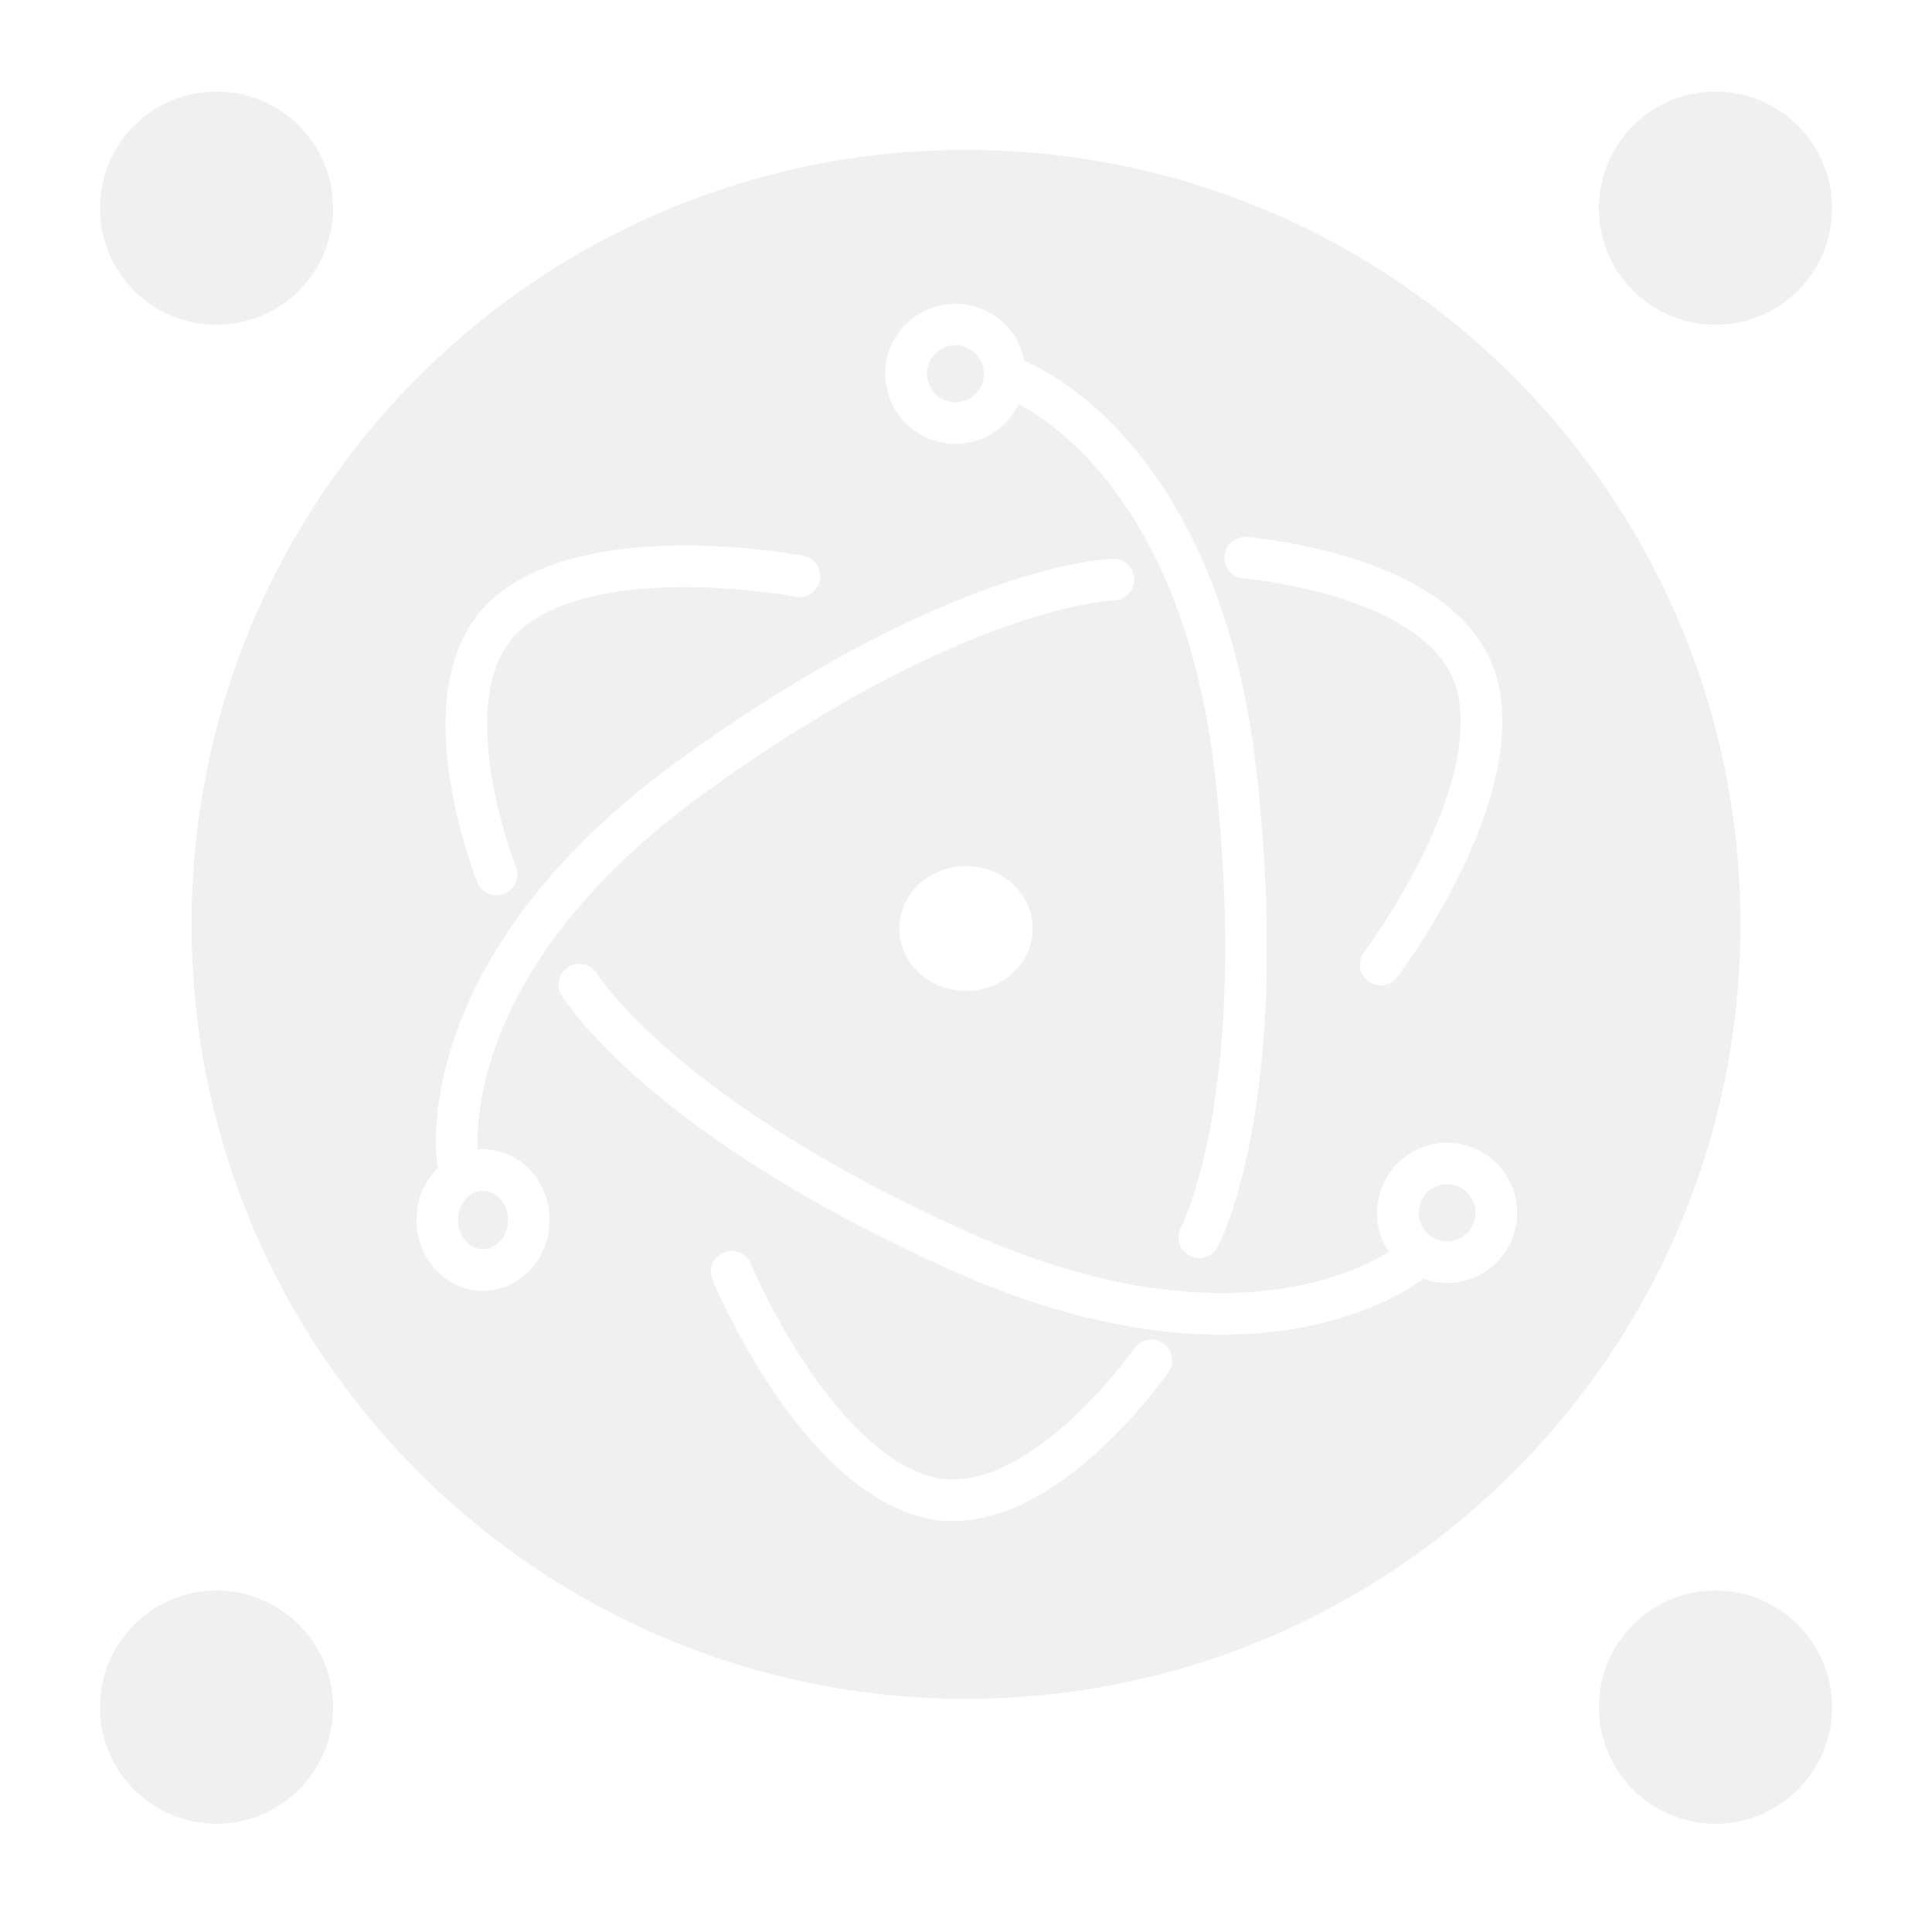
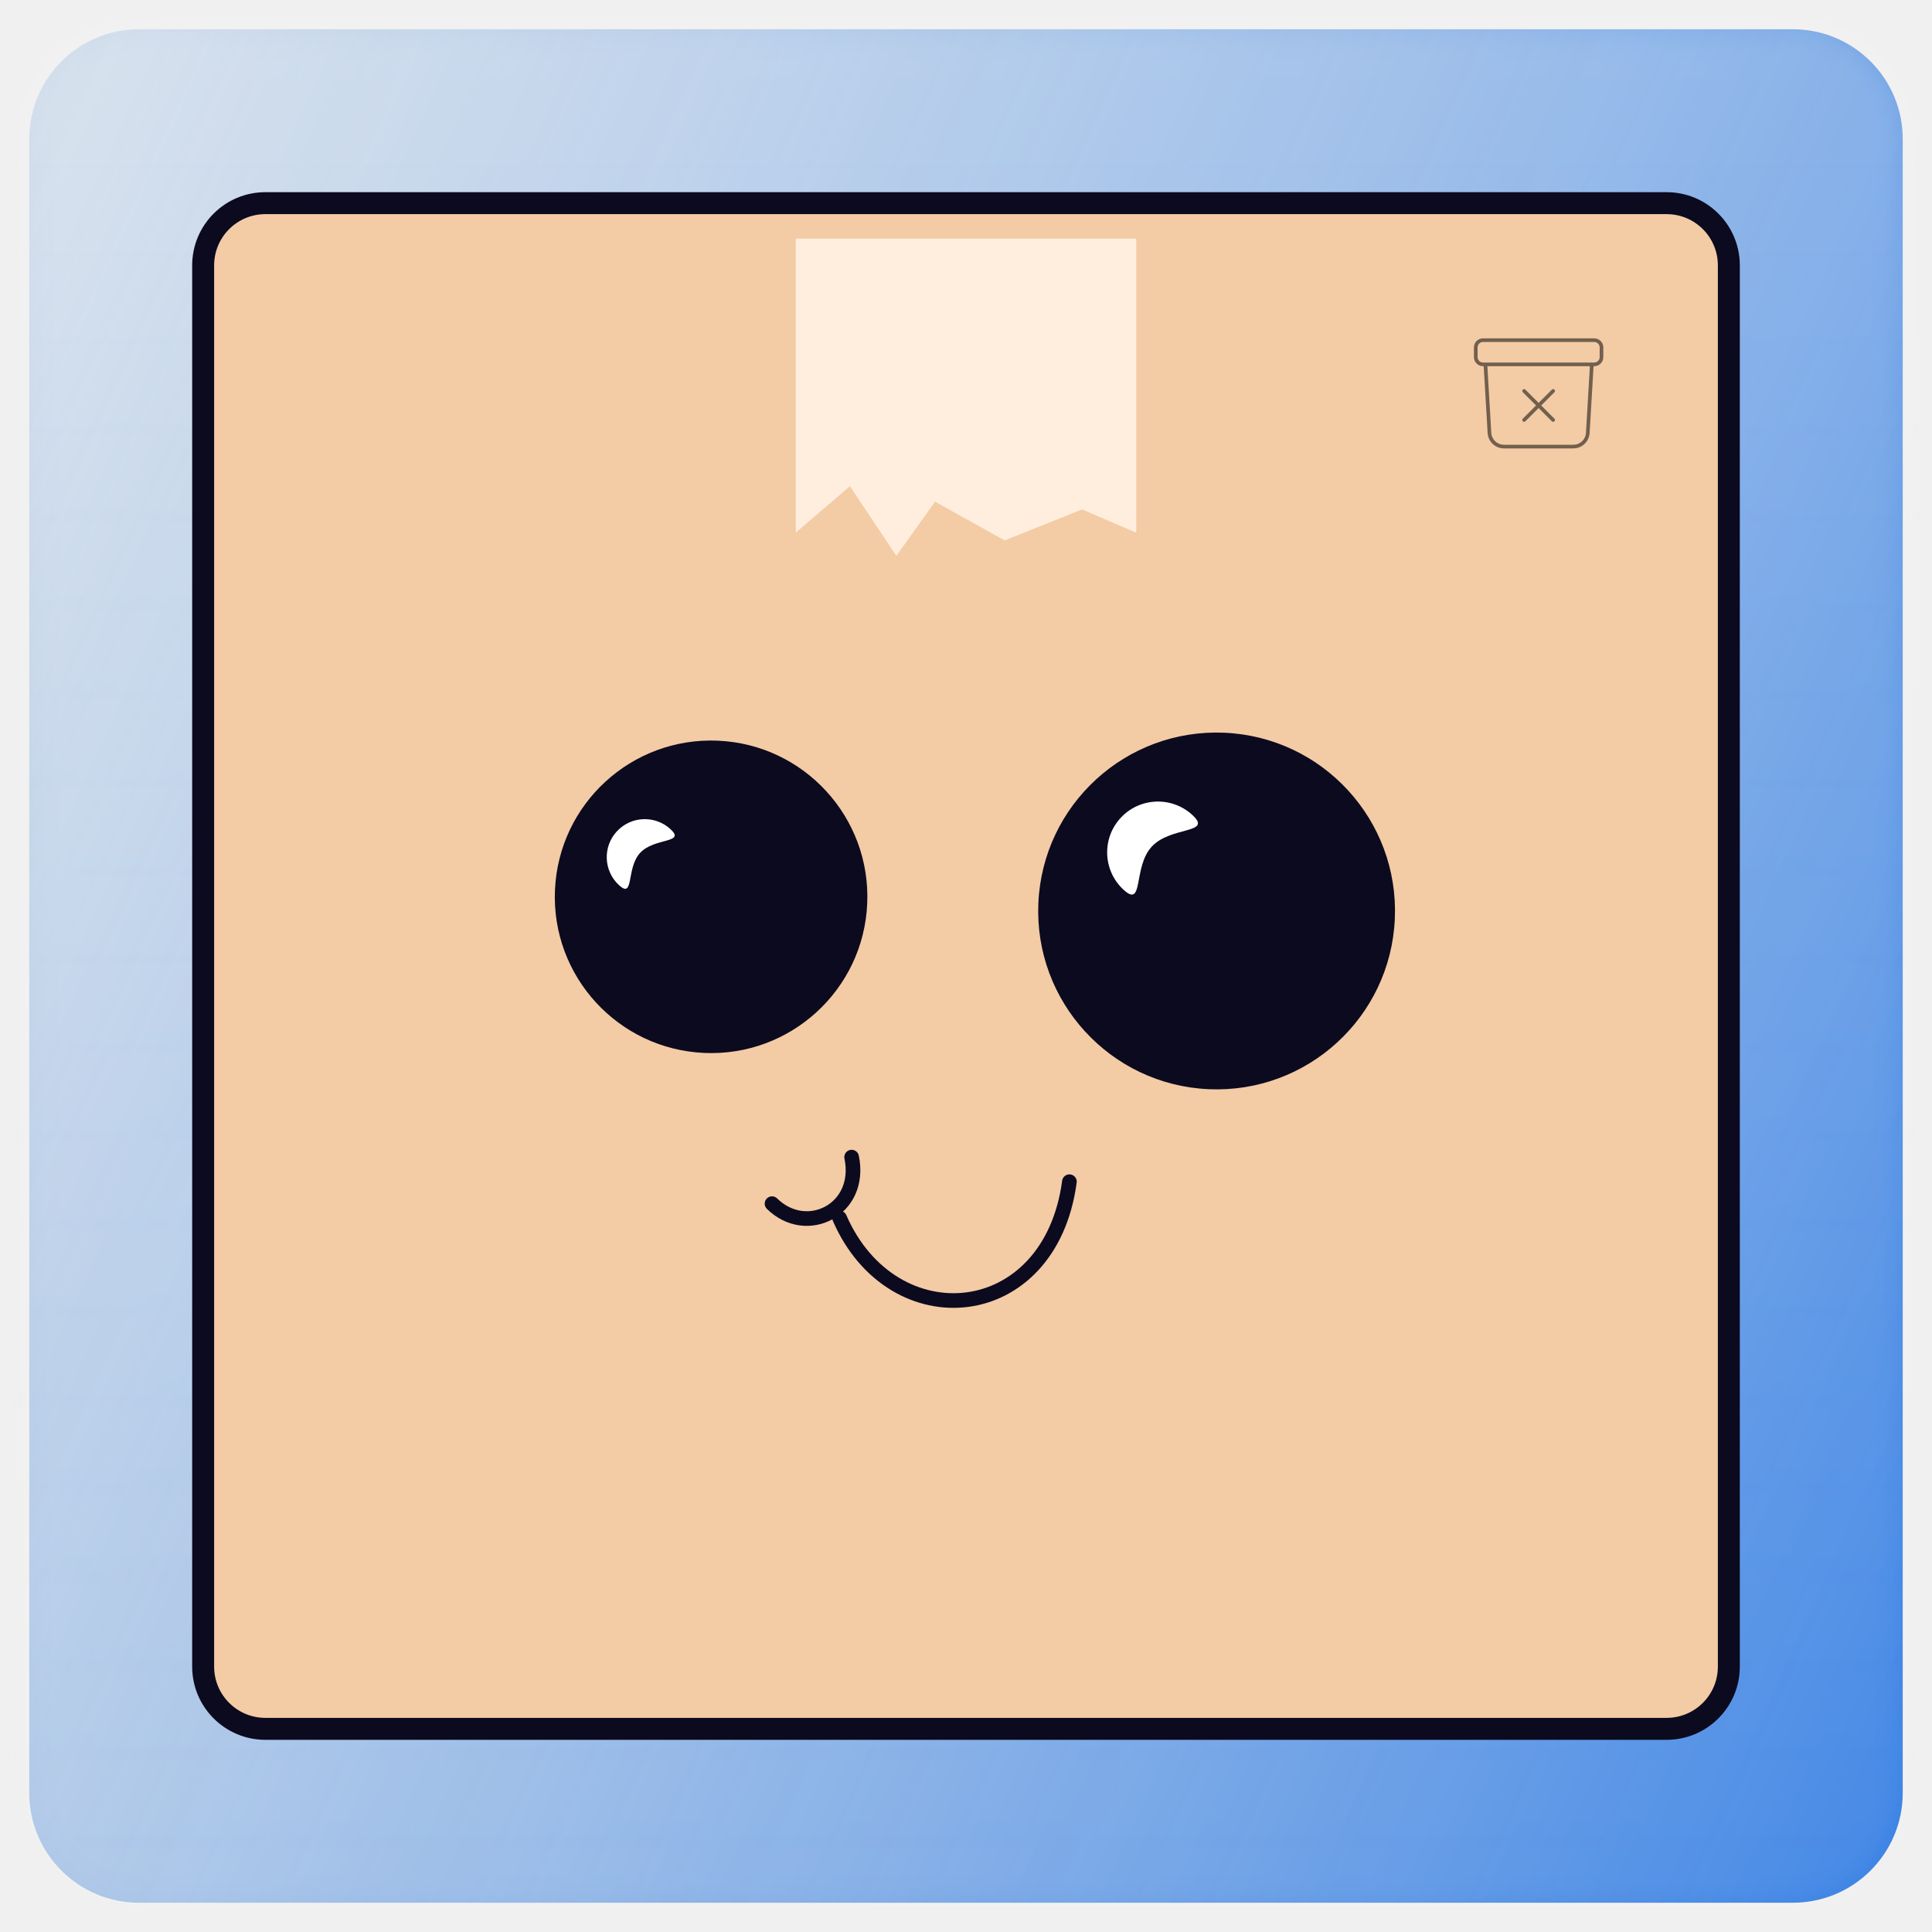
- <svg xmlns="http://www.w3.org/2000/svg" width="232" height="232" viewBox="0 0 232 232" fill="none">
-   <g filter="url(#filter0_b)">
-     <path d="M231.5 1V0.5H231H1H0.5V1V231V231.5H1H231H231.5V231V1ZM40.5 25C40.5 33.008 34.008 39.5 26 39.5C17.992 39.5 11.5 33.008 11.5 25C11.5 16.992 17.992 10.5 26 10.5C34.008 10.5 40.5 16.992 40.5 25ZM220.5 25C220.5 33.008 214.008 39.5 206 39.5C197.992 39.5 191.5 33.008 191.5 25C191.5 16.992 197.992 10.5 206 10.5C214.008 10.5 220.5 16.992 220.5 25ZM40.5 205C40.5 213.008 34.008 219.5 26 219.5C17.992 219.5 11.5 213.008 11.5 205C11.5 196.992 17.992 190.5 26 190.5C34.008 190.5 40.5 196.992 40.5 205ZM220.5 205C220.5 213.008 214.008 219.5 206 219.5C197.992 219.5 191.5 213.008 191.5 205C191.5 196.992 197.992 190.5 206 190.5C214.008 190.5 220.5 196.992 220.5 205ZM209.5 111C209.5 162.639 167.639 204.5 116 204.5C64.361 204.5 22.5 162.639 22.5 111C22.5 59.361 64.361 17.5 116 17.5C167.639 17.5 209.5 59.361 209.5 111Z" fill="white" stroke="white" />
-     <path d="M63.5 146.5C63.5 149.959 60.897 152.5 58 152.5C55.103 152.5 52.5 149.959 52.5 146.5C52.5 143.041 55.103 140.5 58 140.5C60.897 140.5 63.5 143.041 63.5 146.5Z" stroke="white" stroke-width="5" />
-     <path d="M54.986 139.466C54.986 139.466 51.197 116.315 83.187 93.165C115.178 70.014 133.698 69.593 133.698 69.593" stroke="white" stroke-width="5" stroke-linecap="round" />
-     <path d="M178.902 142.686C177.27 139.853 173.652 138.88 170.819 140.512C167.987 142.144 167.014 145.762 168.646 148.595C170.277 151.427 173.896 152.4 176.728 150.768C179.561 149.137 180.534 145.518 178.902 142.686Z" stroke="white" stroke-width="5" />
-     <path d="M169.409 151.555C169.409 151.555 151.24 166.394 115.211 150.232C79.182 134.07 69.572 118.232 69.572 118.232" stroke="white" stroke-width="5" stroke-linecap="round" />
-     <path d="M109.577 41.971C107.966 44.814 108.964 48.426 111.808 50.038C114.651 51.65 118.263 50.651 119.875 47.807C121.487 44.964 120.488 41.352 117.645 39.74C114.801 38.129 111.189 39.127 109.577 41.971Z" stroke="white" stroke-width="5" />
-     <path d="M122.038 45.647C122.038 45.647 144.047 53.767 148.412 93.013C152.778 132.259 144.012 148.579 144.012 148.579" stroke="white" stroke-width="5" stroke-linecap="round" />
-     <path d="M59.633 105C59.633 105 50.437 82.104 61.305 73.362C72.174 64.619 96 69.199 96 69.199" stroke="white" stroke-width="5" stroke-linecap="round" />
-     <path d="M149.532 66.978C149.532 66.978 174.391 68.913 177.477 82.638C180.564 96.363 165.799 115.833 165.799 115.833" stroke="white" stroke-width="5" stroke-linecap="round" />
-     <path d="M138.248 163.363C138.248 163.363 124.023 183.841 110.618 179.573C97.213 175.305 87.866 152.728 87.866 152.728" stroke="white" stroke-width="5" stroke-linecap="round" />
-     <path d="M116 119C120.418 119 124 115.642 124 111.5C124 107.358 120.418 104 116 104C111.582 104 108 107.358 108 111.5C108 115.642 111.582 119 116 119Z" fill="white" />
+ <svg xmlns="http://www.w3.org/2000/svg" width="264" height="264" viewBox="0 0 264 264" fill="none">
+   <rect x="4" y="4" width="256" height="256" rx="15" fill="url(#paint0_linear_8_38)" />
+   <g filter="url(#filter0_f_8_38)">
+     <rect x="4" y="4" width="256" height="256" rx="15" fill="url(#paint1_linear_8_38)" />
  </g>
+   <rect x="27.761" y="27.761" width="208.478" height="208.478" rx="8.5" fill="#F3CBA5" stroke="#0C0A1F" stroke-width="3" />
+   <ellipse cx="97.168" cy="122.546" rx="21.354" ry="21.354" transform="rotate(2.50553 97.1678 122.546)" fill="#0C0A1F" />
+   <circle cx="166.243" cy="124.48" r="24.378" transform="rotate(2.50553 166.243 124.48)" fill="#0C0A1F" />
+   <path d="M87.47 116.543C85.523 118.653 86.692 122.898 84.582 120.951C82.472 119.005 82.34 115.716 84.286 113.606C86.233 111.496 89.521 111.364 91.631 113.311C93.741 115.257 89.416 114.433 87.47 116.543Z" fill="white" />
+   <path d="M157.381 115.688C154.781 118.506 156.342 124.175 153.524 121.575C150.705 118.975 150.529 114.583 153.129 111.765C155.728 108.947 160.121 108.77 162.939 111.37C165.757 113.97 159.981 112.87 157.381 115.688Z" fill="white" />
+   <path d="M108.737 32.605H155.262V72.786L147.861 69.614L137.287 73.844L127.77 68.556L122.483 75.958L116.139 66.442L108.737 72.786V32.605Z" fill="#FFEEDE" />
+   <path d="M146.131 161.474C143.487 181.216 121.972 183.058 114.729 166.444" stroke="#0C0A1F" stroke-width="2" stroke-linecap="round" />
+   <path d="M116.372 158.116C117.868 165.305 110.219 169.123 105.493 164.475" stroke="#0C0A1F" stroke-width="2" stroke-linecap="round" />
+   <path d="M217.516 49.788L216.966 59.156C216.936 59.661 216.714 60.136 216.346 60.483C215.978 60.83 215.492 61.023 214.986 61.023H205.508C205.002 61.023 204.515 60.83 204.147 60.483C203.779 60.136 203.558 59.661 203.528 59.156L202.977 49.788M208.264 53.423L210.247 55.405M210.247 55.405L212.229 57.388M210.247 55.405L212.229 53.423M210.247 55.405L208.264 57.388M202.647 49.788H217.847C218.394 49.788 218.838 49.344 218.838 48.797V47.475C218.838 46.928 218.394 46.483 217.847 46.483H202.647C202.1 46.483 201.656 46.928 201.656 47.475V48.797C201.656 49.344 202.1 49.788 202.647 49.788Z" stroke="black" stroke-opacity="0.53" stroke-width="0.5" stroke-linecap="round" stroke-linejoin="round" />
  <defs>
-     <filter id="filter0_b" x="-4" y="-4" width="240" height="240" filterUnits="userSpaceOnUse" color-interpolation-filters="sRGB">
+     <filter id="filter0_f_8_38" x="0" y="0" width="264" height="264" filterUnits="userSpaceOnUse" color-interpolation-filters="sRGB">
      <feFlood flood-opacity="0" result="BackgroundImageFix" />
-       <feGaussianBlur in="BackgroundImage" stdDeviation="2" />
-       <feComposite in2="SourceAlpha" operator="in" result="effect1_backgroundBlur" />
-       <feBlend mode="normal" in="SourceGraphic" in2="effect1_backgroundBlur" result="shape" />
+       <feBlend mode="normal" in="SourceGraphic" in2="BackgroundImageFix" result="shape" />
+       <feGaussianBlur stdDeviation="2" result="effect1_foregroundBlur_8_38" />
    </filter>
+     <linearGradient id="paint0_linear_8_38" x1="-96.787" y1="-47.478" x2="369.296" y2="165.232" gradientUnits="userSpaceOnUse">
+       <stop stop-color="#A0BDD9" stop-opacity="0.078" />
+       <stop offset="1" stop-color="#0C66E4" />
+     </linearGradient>
+     <linearGradient id="paint1_linear_8_38" x1="132" y1="4" x2="132" y2="260" gradientUnits="userSpaceOnUse">
+       <stop stop-color="white" stop-opacity="0.161" />
+       <stop offset="1" stop-color="#FBFDFF" stop-opacity="0.078" />
+     </linearGradient>
  </defs>
</svg>
